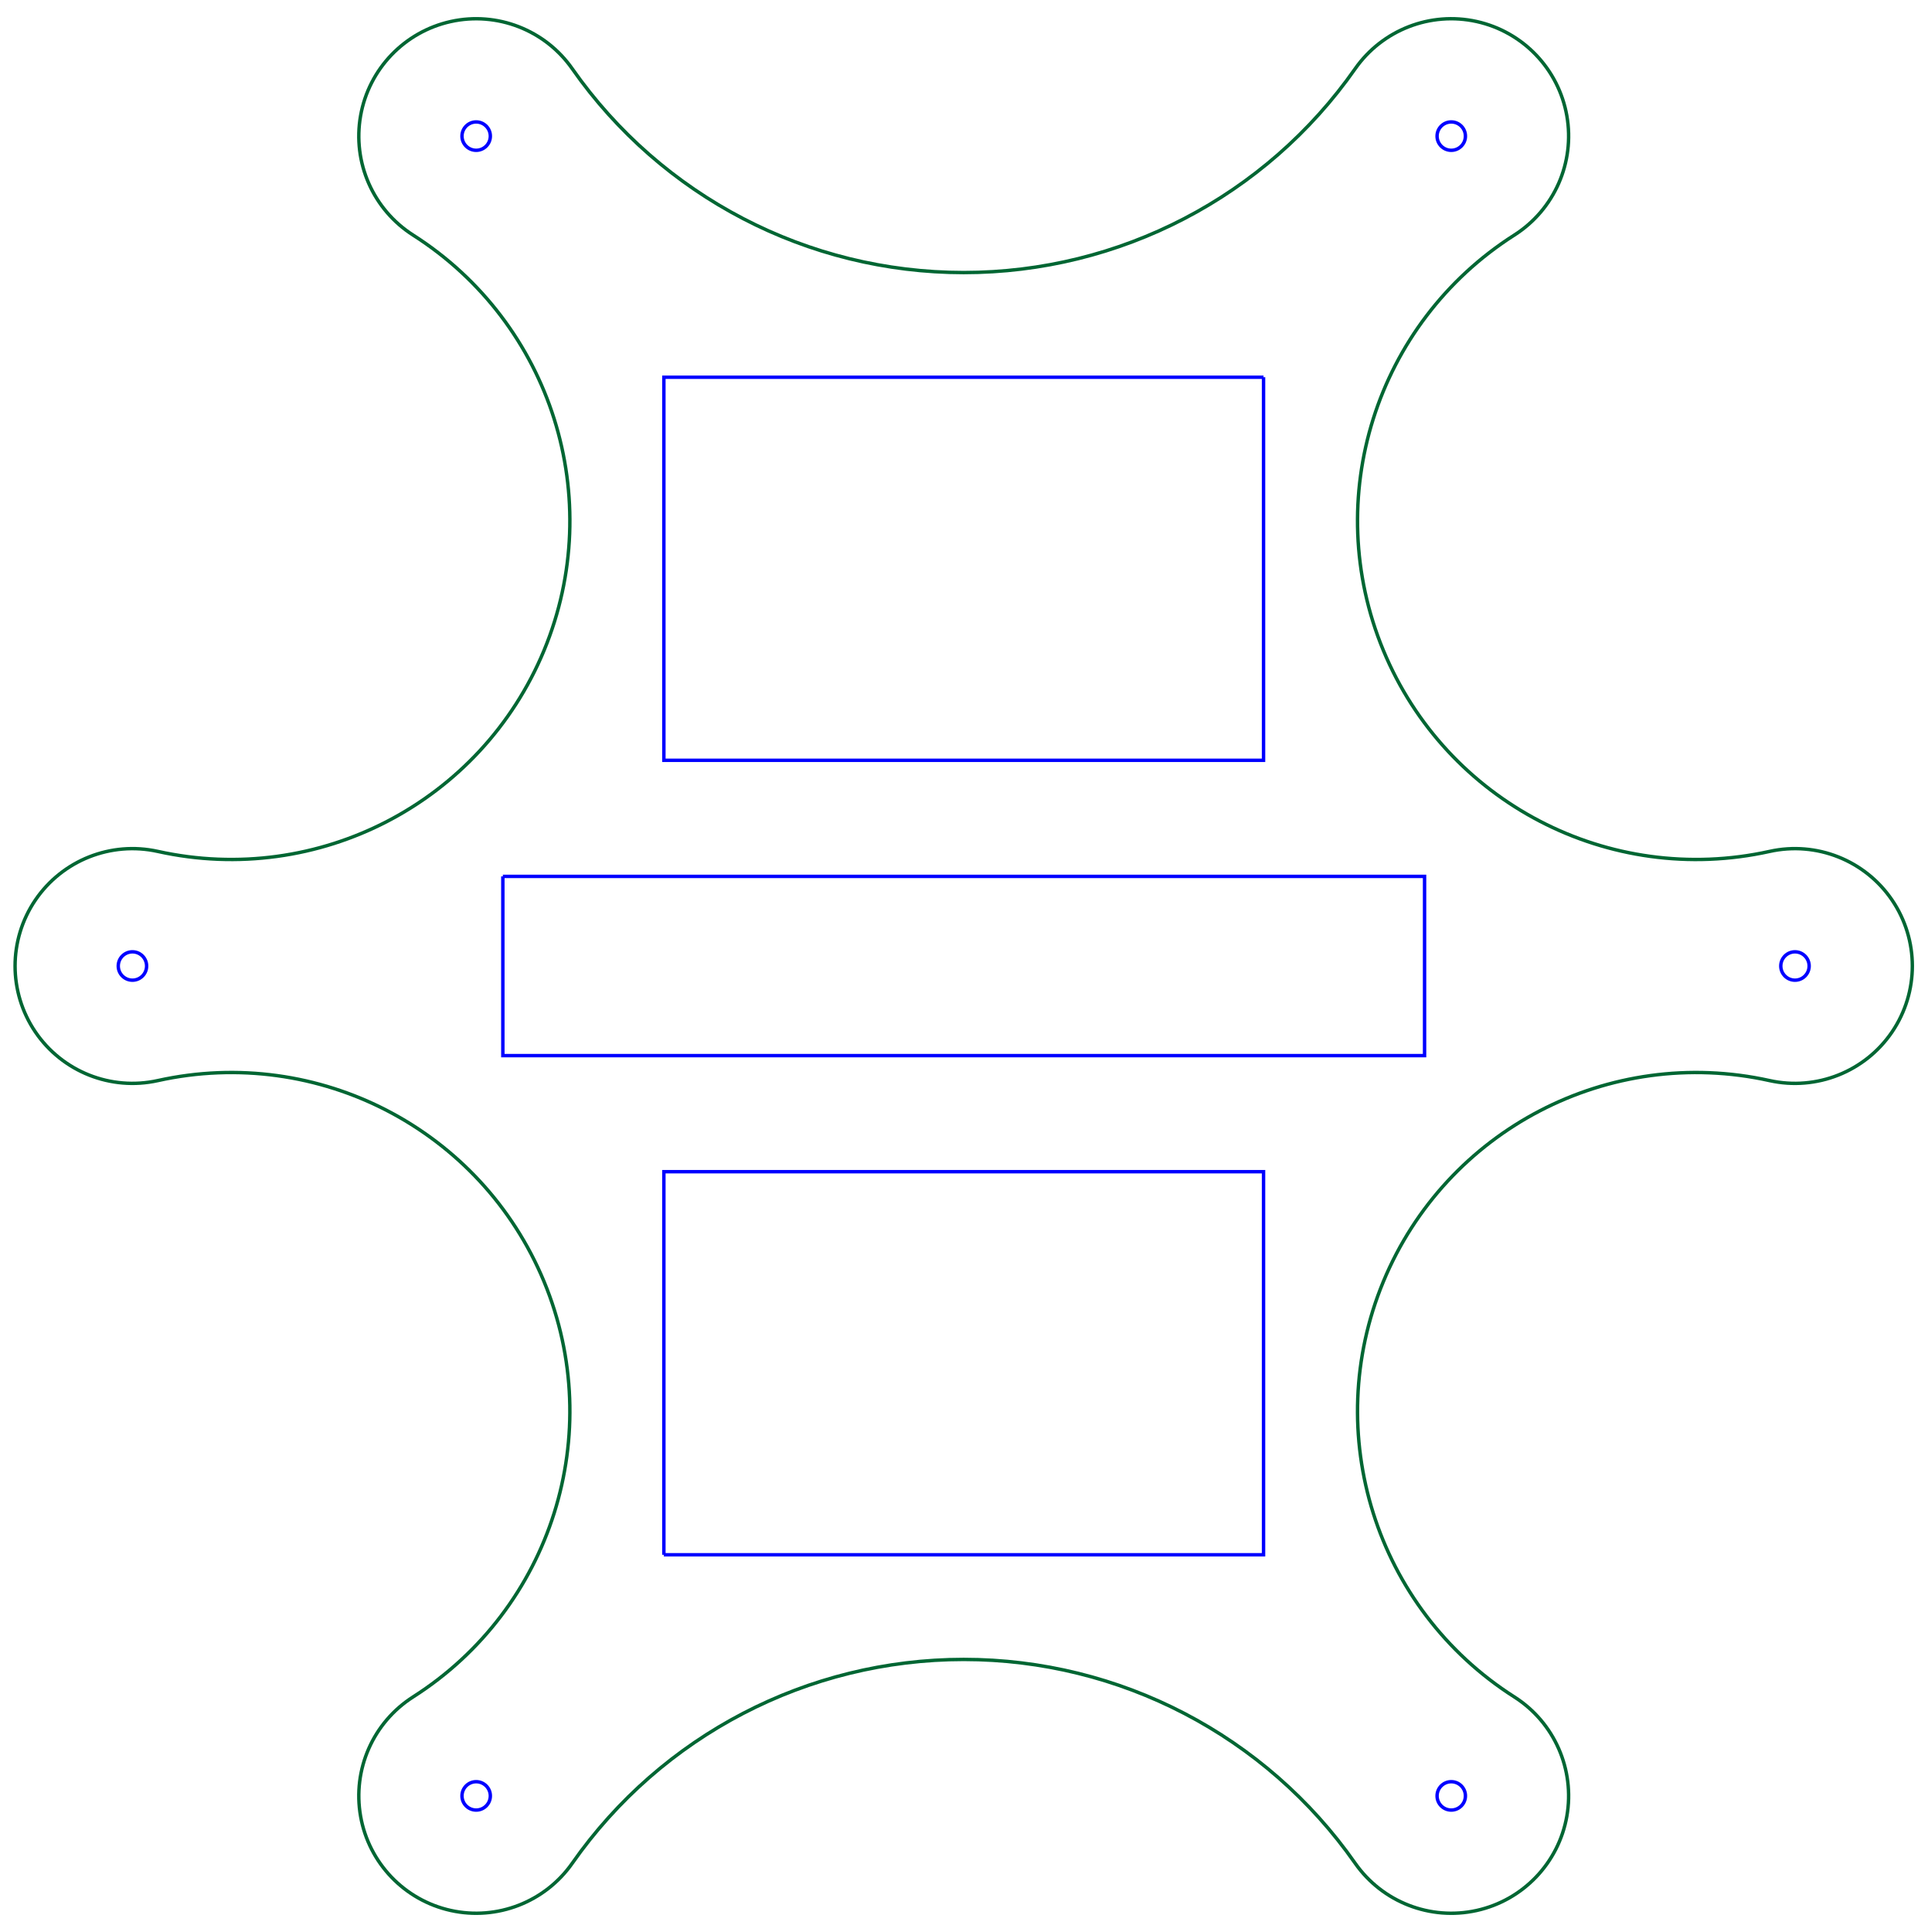
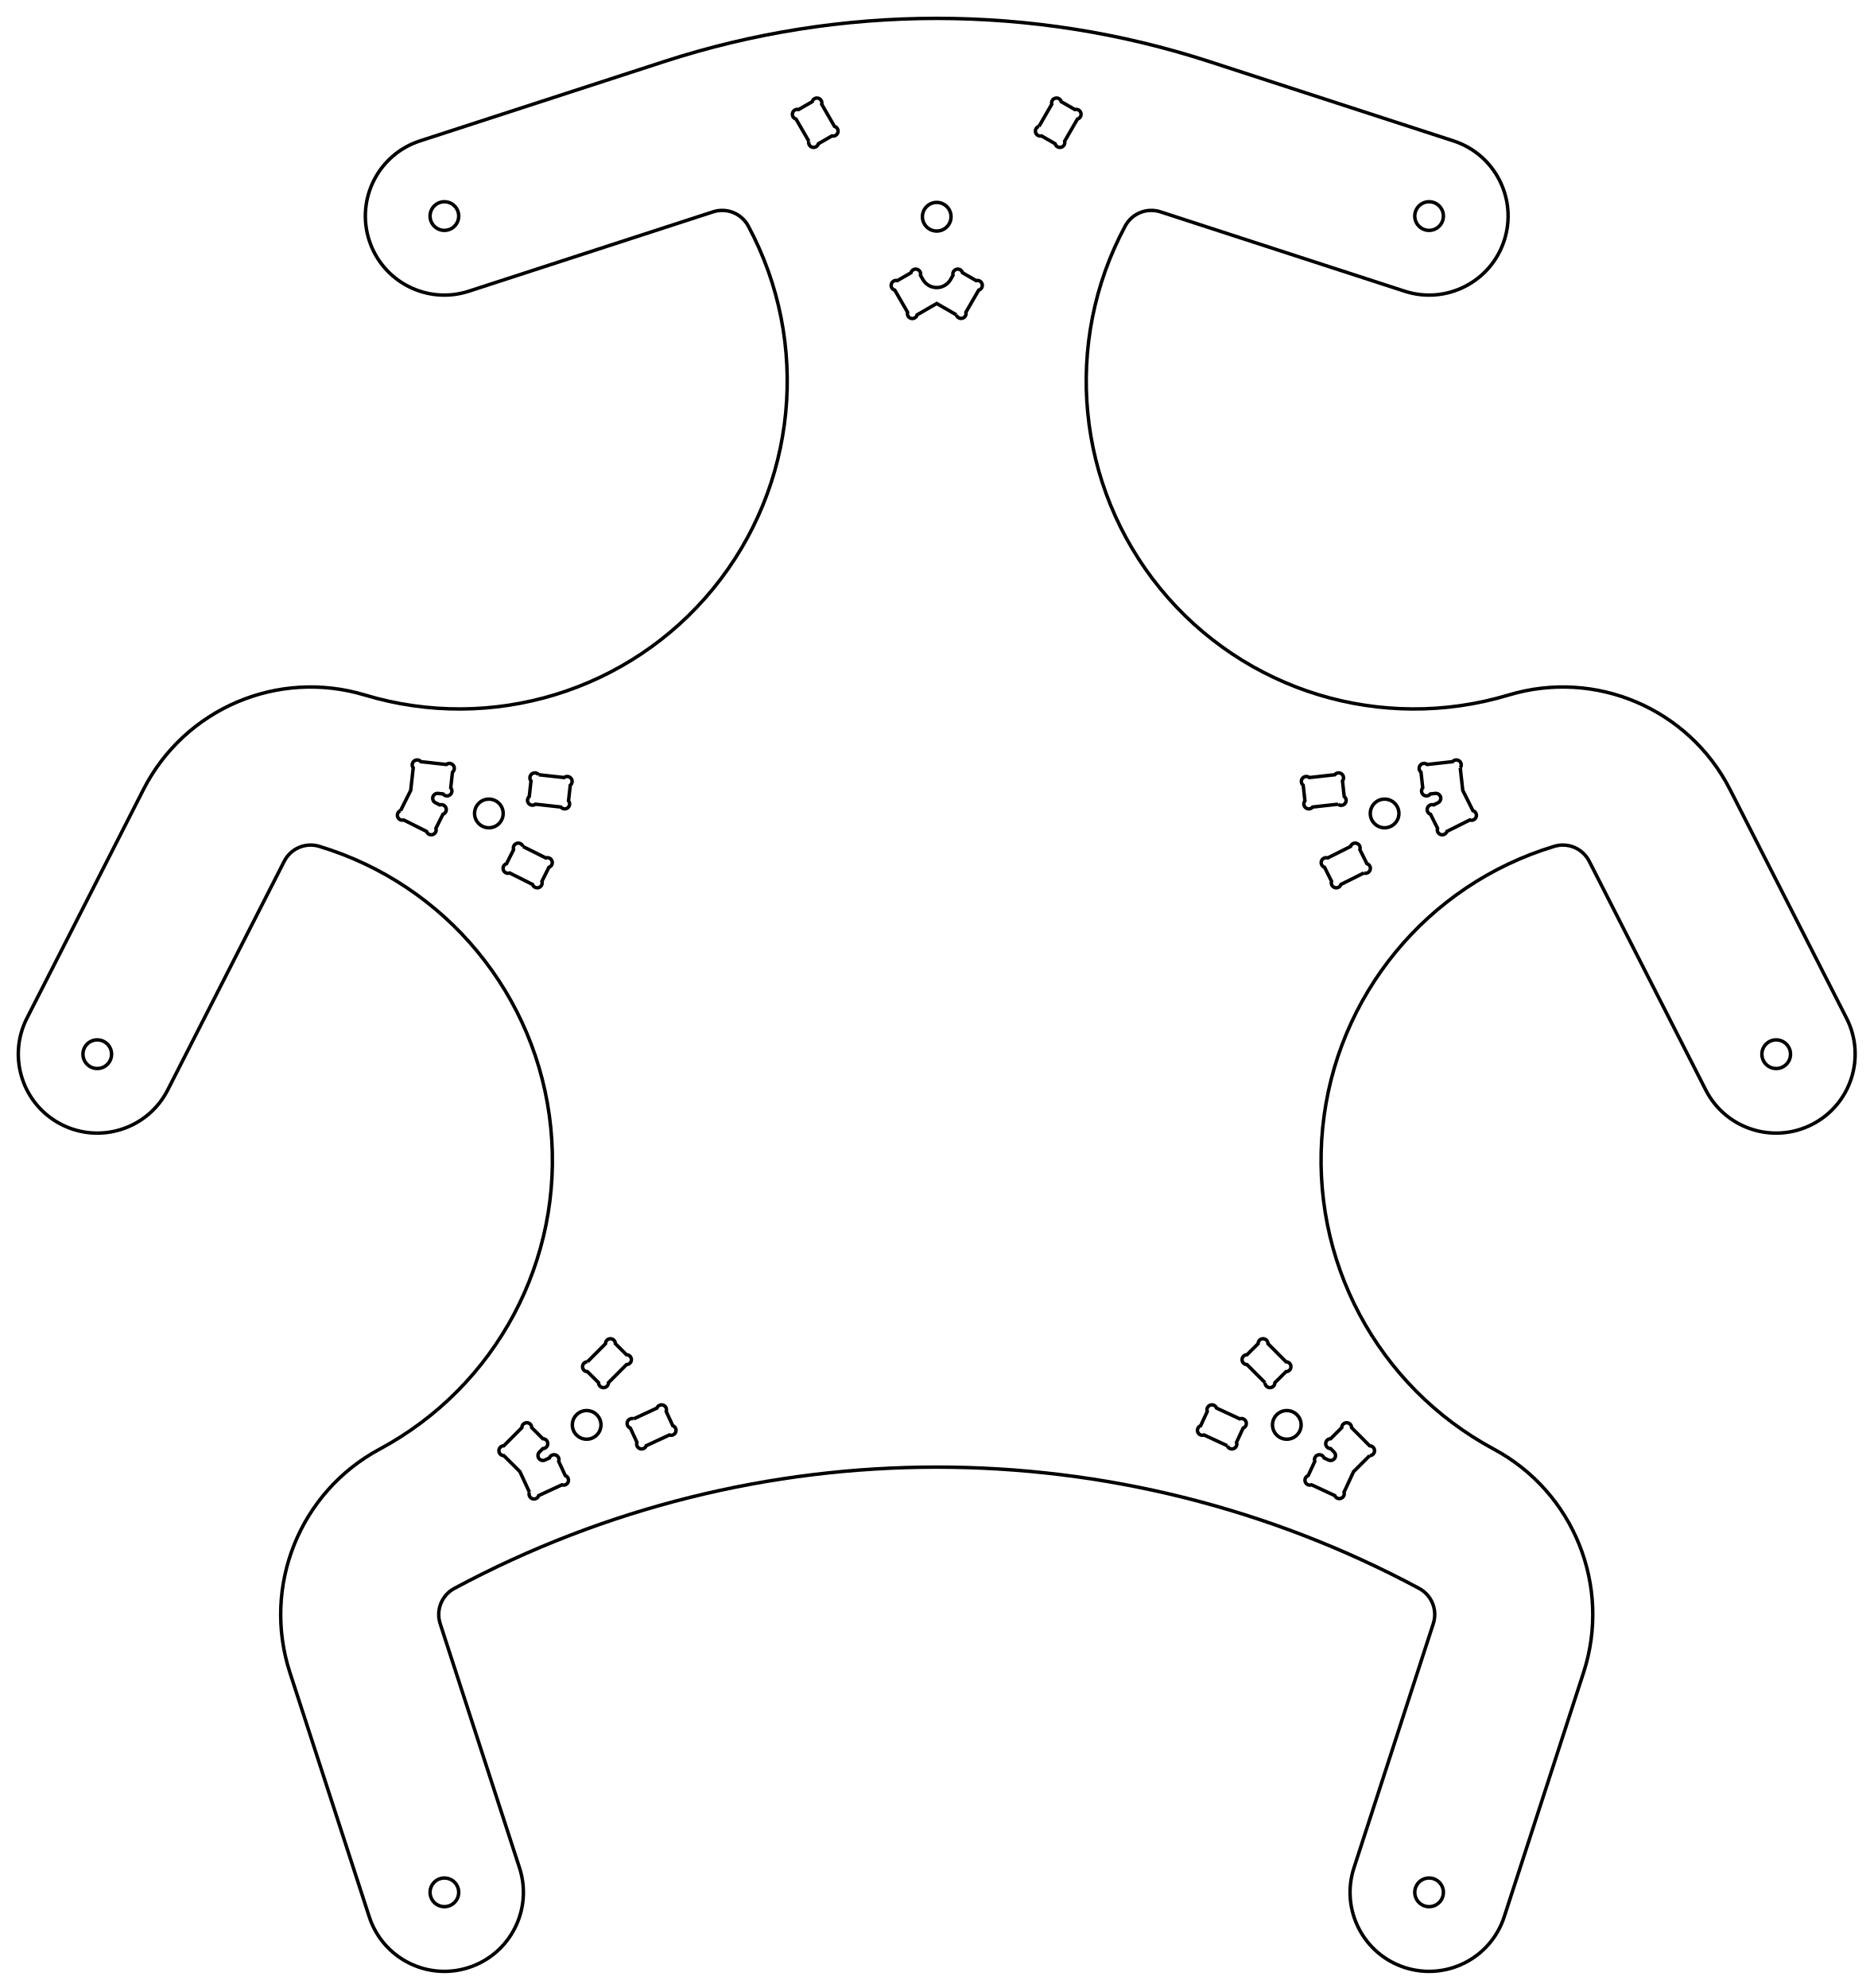
- <svg xmlns="http://www.w3.org/2000/svg" width="197.085mm" height="197.54mm" viewBox="0 0 197.085 197.54" version="1.1" id="svg4361">
-   <defs id="defs4384" />
-   <g id="Sketch002" transform="translate(259.4535,127.3516) scale(1,-1)">
-     <path id="Sketch002_w0000" d="M -78.508 16.866 A 12.0 12.0 0 1 1 -78.508 40.297 A 34.63 34.63 0 0 0 -104.611 103.314 A 12.0 12.0 0 1 1 -120.888 120.317 A 48.859 48.859 0 0 0 -200.934 120.317 A 12.0 12.0 0 1 1 -217.212 103.314 A 34.63 34.63 0 0 0 -243.314 40.297 A 12.0 12.0 0 1 1 -243.314 16.866 A 34.63 34.63 0 0 0 -217.212 -46.151 A 12.0 12.0 0 1 1 -200.934 -63.154 A 48.859 48.859 0 0 0 -120.888 -63.154 A 12.0 12.0 0 1 1 -104.611 -46.151 A 34.63 34.63 0 0 0 -78.508 16.866 " stroke="#000000" stroke-width="0.35 px" style="stroke-width:0.35;stroke-miterlimit:4;stroke-dasharray:none;fill:none;fill-rule:evenodd;stroke:#006633;stroke-opacity:1" />
-     <circle cx="-111.058" cy="113.434" r="1.45" stroke="#000000" stroke-width="0.35 px" style="stroke-width:0.35;stroke-miterlimit:4;stroke-dasharray:none;fill:none;stroke:#0000ff;stroke-opacity:1" id="circle4365" />
-     <circle cx="-75.911" cy="28.581" r="1.45" stroke="#000000" stroke-width="0.35 px" style="stroke-width:0.35;stroke-miterlimit:4;stroke-dasharray:none;fill:none;stroke:#0000ff;stroke-opacity:1" id="circle4367" />
-     <circle cx="-111.058" cy="-56.271" r="1.45" stroke="#000000" stroke-width="0.35 px" style="stroke-width:0.35;stroke-miterlimit:4;stroke-dasharray:none;fill:none;stroke:#0000ff;stroke-opacity:1" id="circle4369" />
-     <circle cx="-210.764" cy="113.434" r="1.45" stroke="#000000" stroke-width="0.35 px" style="stroke-width:0.35;stroke-miterlimit:4;stroke-dasharray:none;fill:none;stroke:#0000ff;stroke-opacity:1" id="circle4371" />
-     <circle cx="-245.911" cy="28.581" r="1.45" stroke="#000000" stroke-width="0.35 px" style="stroke-width:0.35;stroke-miterlimit:4;stroke-dasharray:none;fill:none;stroke:#0000ff;stroke-opacity:1" id="circle4373" />
-     <circle cx="-210.764" cy="-56.271" r="1.45" stroke="#000000" stroke-width="0.35 px" style="stroke-width:0.35;stroke-miterlimit:4;stroke-dasharray:none;fill:none;stroke:#0000ff;stroke-opacity:1" id="circle4375" />
-     <path id="Sketch002_w0007" d="M -130.252 88.782 L -191.57 88.782 L -191.57 49.613 L -130.252 49.613 L -130.252 88.782 " stroke="#000000" stroke-width="0.35 px" style="stroke-width:0.35;stroke-miterlimit:4;stroke-dasharray:none;fill:none;fill-rule:evenodd;stroke:#0000ff;stroke-opacity:1" />
-     <path id="Sketch002_w0008" d="M -191.57 -31.619 L -130.252 -31.619 L -130.252 7.55 L -191.57 7.55 L -191.57 -31.619 " stroke="#000000" stroke-width="0.35 px" style="stroke-width:0.35;stroke-miterlimit:4;stroke-dasharray:none;fill:none;fill-rule:evenodd;stroke:#0000ff;stroke-opacity:1" />
-     <path id="Sketch002_w0009" d="M -208.035 37.744 L -208.035 19.418 L -113.787 19.418 L -113.787 37.744 L -208.035 37.744 " stroke="#000000" stroke-width="0.35 px" style="stroke-width:0.35;stroke-miterlimit:4;stroke-dasharray:none;fill:none;fill-rule:evenodd;stroke:#0000ff;stroke-opacity:1" />
+ <svg xmlns="http://www.w3.org/2000/svg" width="189.698mm" height="201.264mm" viewBox="0 0 189.698 201.264" version="1.1">
+   <g id="Sketch008" transform="translate(94.84882,106.7265) scale(1,-1)">
+     <circle cx="49.853" cy="84.853" r="1.45" stroke="#000000" stroke-width="0.35 px" style="stroke-width:0.35;stroke-miterlimit:4;stroke-dasharray:none;fill:none" />
+     <circle cx="85.0" cy="-9.6359378497e-30" r="1.45" stroke="#000000" stroke-width="0.35 px" style="stroke-width:0.35;stroke-miterlimit:4;stroke-dasharray:none;fill:none" />
+     <circle cx="49.853" cy="-84.853" r="1.45" stroke="#000000" stroke-width="0.35 px" style="stroke-width:0.35;stroke-miterlimit:4;stroke-dasharray:none;fill:none" />
+     <path id="Sketch008_w0003" d="M 56.411 -39.985 A 19.0 19.0 0 0 0 65.496 -62.597 L 57.461 -87.325 A 8.0 8.0 0 1 0 42.244 -82.381 L 50.279 -57.653 A 3.0 3.0 0 0 1 48.844 -54.083 A 103.281 103.281 0 0 1 -48.844 -54.083 A 3.0 3.0 0 0 1 -50.279 -57.653 L -42.244 -82.381 A 8.0 8.0 0 1 0 -57.461 -87.325 L -65.496 -62.597 A 19.0 19.0 0 0 0 -56.411 -39.985 A 33.195 33.195 0 0 1 -62.529 21.045 A 3.0 3.0 0 0 1 -66.068 19.534 L -77.872 -3.632 A 8.0 8.0 0 0 0 -92.128 3.632 L -80.324 26.798 A 19.0 19.0 0 0 0 -57.911 36.364 A 33.195 33.195 0 0 1 -19.083 83.844 A 3.0 3.0 0 0 1 -22.653 85.279 L -47.381 77.244 A 8.0 8.0 0 0 0 -52.325 92.461 L -27.597 100.496 A 89.307 89.307 0 0 0 27.597 100.496 L 52.325 92.461 A 8.0 8.0 0 0 0 47.381 77.244 L 22.653 85.279 A 3.0 3.0 0 0 1 19.083 83.844 A 33.195 33.195 0 0 1 57.911 36.364 A 19.0 19.0 0 0 0 80.324 26.798 L 92.128 3.632 A 8.0 8.0 0 0 0 77.872 -3.632 L 66.068 19.534 A 3.0 3.0 0 0 1 62.529 21.045 A 33.195 33.195 0 0 1 56.411 -39.985 " stroke="#000000" stroke-width="0.35 px" style="stroke-width:0.35;stroke-miterlimit:4;stroke-dasharray:none;fill:none;fill-rule: evenodd " />
+     <circle cx="-85.0" cy="7.448449319e-28" r="1.45" stroke="#000000" stroke-width="0.35 px" style="stroke-width:0.35;stroke-miterlimit:4;stroke-dasharray:none;fill:none" />
+     <circle cx="-49.853" cy="84.853" r="1.45" stroke="#000000" stroke-width="0.35 px" style="stroke-width:0.35;stroke-miterlimit:4;stroke-dasharray:none;fill:none" />
+     <circle cx="-49.853" cy="-84.853" r="1.45" stroke="#000000" stroke-width="0.35 px" style="stroke-width:0.35;stroke-miterlimit:4;stroke-dasharray:none;fill:none" />
+   </g>
+   <g id="Sketch010" transform="translate(94.84882,106.7265) scale(1,-1)">
+     <path id="Sketch010_w0000" d="M 43.831 -40.643 A 0.5 0.5 0 1 1 43.833 -39.643 L 42.008 -37.811 A 0.5 0.5 0 1 1 41.008 -37.809 L 39.885 -38.928 A 0.5 0.5 0 1 1 39.883 -39.928 L 40.235 -40.282 A 0.499 0.499 0 0 0 39.672 -41.086 L 39.219 -40.876 A 0.5 0.5 0 1 1 38.28 -41.22 L 37.613 -42.658 A 0.5 0.5 0 0 1 37.957 -43.597 L 40.303 -44.685 A 0.5 0.5 0 0 1 41.241 -44.341 L 42.206 -42.261 L 43.831 -40.643 " stroke="#000000" stroke-width="0.35 px" style="stroke-width:0.35;stroke-miterlimit:4;stroke-dasharray:none;fill:none;fill-rule: evenodd " />
+     <path id="Sketch010_w0001" d="M 33.24 -33.257 A 0.5 0.5 0 0 1 34.24 -33.259 L 35.364 -32.14 A 0.5 0.5 0 1 1 35.366 -31.14 L 33.541 -29.308 A 0.5 0.5 0 0 1 32.541 -29.305 L 31.417 -30.424 A 0.5 0.5 0 0 1 31.415 -31.424 L 33.24 -33.257 " stroke="#000000" stroke-width="0.35 px" style="stroke-width:0.35;stroke-miterlimit:4;stroke-dasharray:none;fill:none;fill-rule: evenodd " />
+     <path id="Sketch010_w0002" d="M 29.416 -39.637 A 0.5 0.5 0 1 1 30.355 -39.293 L 31.022 -37.854 A 0.5 0.5 0 0 1 30.678 -36.915 L 28.332 -35.827 A 0.5 0.5 0 0 1 27.393 -36.171 L 26.726 -37.61 A 0.5 0.5 0 0 1 27.07 -38.549 L 29.416 -39.637 " stroke="#000000" stroke-width="0.35 px" style="stroke-width:0.35;stroke-miterlimit:4;stroke-dasharray:none;fill:none;fill-rule: evenodd " />
+     <circle cx="35.447" cy="-37.528" r="1.45" stroke="#000000" stroke-width="0.35 px" style="stroke-width:0.35;stroke-miterlimit:4;stroke-dasharray:none;fill:none" />
+     <path id="Sketch010_w0004" d="M -41.241 -44.341 A 0.5 0.5 0 1 1 -40.303 -44.685 L -37.957 -43.597 A 0.5 0.5 0 1 1 -37.613 -42.658 L -38.28 -41.22 A 0.5 0.5 0 1 1 -39.219 -40.876 L -39.672 -41.086 A 0.499 0.499 0 0 0 -40.235 -40.282 L -39.883 -39.928 A 0.5 0.5 0 1 1 -39.885 -38.928 L -41.008 -37.809 A 0.5 0.5 0 0 1 -42.008 -37.811 L -43.833 -39.643 A 0.5 0.5 0 1 1 -43.831 -40.643 L -42.206 -42.261 L -41.241 -44.341 " stroke="#000000" stroke-width="0.35 px" style="stroke-width:0.35;stroke-miterlimit:4;stroke-dasharray:none;fill:none;fill-rule: evenodd " />
+     <path id="Sketch010_w0005" d="M -30.678 -36.915 A 0.5 0.5 0 0 1 -31.022 -37.854 L -30.355 -39.293 A 0.5 0.5 0 1 1 -29.416 -39.637 L -27.07 -38.549 A 0.5 0.5 0 1 1 -26.726 -37.61 L -27.393 -36.171 A 0.5 0.5 0 0 1 -28.332 -35.827 L -30.678 -36.915 " stroke="#000000" stroke-width="0.35 px" style="stroke-width:0.35;stroke-miterlimit:4;stroke-dasharray:none;fill:none;fill-rule: evenodd " />
+     <path id="Sketch010_w0006" d="M -35.366 -31.14 A 0.5 0.5 0 0 1 -35.364 -32.14 L -34.24 -33.259 A 0.5 0.5 0 0 1 -33.24 -33.257 L -31.415 -31.424 A 0.5 0.5 0 0 1 -31.417 -30.424 L -32.541 -29.305 A 0.5 0.5 0 1 1 -33.541 -29.308 L -35.366 -31.14 " stroke="#000000" stroke-width="0.35 px" style="stroke-width:0.35;stroke-miterlimit:4;stroke-dasharray:none;fill:none;fill-rule: evenodd " />
+     <circle cx="-35.447" cy="-37.528" r="1.45" stroke="#000000" stroke-width="0.35 px" style="stroke-width:0.35;stroke-miterlimit:4;stroke-dasharray:none;fill:none" />
+   </g>
+   <g id="Sketch011" transform="translate(94.84882,106.7265) scale(1,-1)">
+     <path id="Sketch011_w0000" d="M 53.009 28.99 A 0.5 0.5 0 0 1 52.229 29.615 L 49.659 29.33 A 0.5 0.5 0 1 1 49.034 28.549 L 49.209 26.973 A 0.5 0.5 0 1 1 49.989 26.348 L 50.486 26.403 A 0.499 0.499 0 0 0 50.764 25.462 L 50.317 25.238 A 0.5 0.5 0 0 1 50.001 24.289 L 50.71 22.871 A 0.5 0.5 0 0 1 51.659 22.555 L 53.972 23.712 A 0.5 0.5 0 1 1 54.288 24.66 L 53.262 26.711 L 53.009 28.99 " stroke="#000000" stroke-width="0.35 px" style="stroke-width:0.35;stroke-miterlimit:4;stroke-dasharray:none;fill:none;fill-rule: evenodd " />
+     <path id="Sketch011_w0001" d="M 40.633 25.31 A 0.5 0.5 0 1 1 41.257 26.091 L 41.083 27.667 A 0.5 0.5 0 1 1 40.302 28.292 L 37.732 28.007 A 0.5 0.5 0 1 1 37.107 27.226 L 37.282 25.65 A 0.5 0.5 0 1 1 38.063 25.025 L 40.633 25.31 " stroke="#000000" stroke-width="0.35 px" style="stroke-width:0.35;stroke-miterlimit:4;stroke-dasharray:none;fill:none;fill-rule: evenodd " />
+     <path id="Sketch011_w0002" d="M 43.239 18.344 A 0.5 0.5 0 1 1 43.556 19.292 L 42.846 20.711 A 0.5 0.5 0 0 1 41.897 21.027 L 39.585 19.87 A 0.5 0.5 0 0 1 39.269 18.921 L 39.978 17.503 A 0.5 0.5 0 0 1 40.927 17.187 L 43.239 18.344 " stroke="#000000" stroke-width="0.35 px" style="stroke-width:0.35;stroke-miterlimit:4;stroke-dasharray:none;fill:none;fill-rule: evenodd " />
+     <circle cx="45.349" cy="24.374" r="1.45" stroke="#000000" stroke-width="0.35 px" style="stroke-width:0.35;stroke-miterlimit:4;stroke-dasharray:none;fill:none" />
+     <path id="Sketch011_w0004" d="M -54.288 24.66 A 0.5 0.5 0 0 1 -53.972 23.712 L -51.659 22.555 A 0.5 0.5 0 0 1 -50.71 22.871 L -50.001 24.289 A 0.5 0.5 0 0 1 -50.317 25.238 L -50.764 25.462 A 0.499 0.499 0 0 0 -50.486 26.403 L -49.989 26.348 A 0.5 0.5 0 1 1 -49.209 26.973 L -49.034 28.549 A 0.5 0.5 0 0 1 -49.659 29.33 L -52.229 29.615 A 0.5 0.5 0 0 1 -53.009 28.99 L -53.262 26.711 L -54.288 24.66 " stroke="#000000" stroke-width="0.35 px" style="stroke-width:0.35;stroke-miterlimit:4;stroke-dasharray:none;fill:none;fill-rule: evenodd " />
+     <path id="Sketch011_w0005" d="M -41.897 21.027 A 0.5 0.5 0 1 1 -42.846 20.711 L -43.556 19.292 A 0.5 0.5 0 1 1 -43.239 18.344 L -40.927 17.187 A 0.5 0.5 0 1 1 -39.978 17.503 L -39.269 18.921 A 0.5 0.5 0 1 1 -39.585 19.87 L -41.897 21.027 " stroke="#000000" stroke-width="0.35 px" style="stroke-width:0.35;stroke-miterlimit:4;stroke-dasharray:none;fill:none;fill-rule: evenodd " />
+     <path id="Sketch011_w0006" d="M -40.302 28.292 A 0.5 0.5 0 1 1 -41.083 27.667 L -41.257 26.091 A 0.5 0.5 0 0 1 -40.633 25.31 L -38.063 25.025 A 0.5 0.5 0 1 1 -37.282 25.65 L -37.107 27.226 A 0.5 0.5 0 0 1 -37.732 28.007 L -40.302 28.292 " stroke="#000000" stroke-width="0.35 px" style="stroke-width:0.35;stroke-miterlimit:4;stroke-dasharray:none;fill:none;fill-rule: evenodd " />
+     <circle cx="-45.349" cy="24.374" r="1.45" stroke="#000000" stroke-width="0.35 px" style="stroke-width:0.35;stroke-miterlimit:4;stroke-dasharray:none;fill:none" />
+   </g>
+   <g id="Sketch012" transform="translate(94.84882,106.7265) scale(1,-1)">
+     <path id="Sketch012_w0000" d="M 1.986 74.854 A 0.5 0.5 0 0 1 2.952 75.112 L 4.245 77.352 A 0.5 0.5 0 1 1 3.986 78.318 L 2.612 79.111 A 0.5 0.5 0 0 1 1.646 78.852 L 1.396 78.419 A 1.612 1.612 0 0 0 -1.396 78.419 L -1.646 78.852 A 0.5 0.5 0 0 1 -2.612 79.111 L -3.986 78.318 A 0.5 0.5 0 1 1 -4.245 77.352 L -2.952 75.112 A 0.5 0.5 0 1 1 -1.986 74.854 L 0.0 76.0 L 1.986 74.854 " stroke="#000000" stroke-width="0.35 px" style="stroke-width:0.35;stroke-miterlimit:4;stroke-dasharray:none;fill:none;fill-rule: evenodd " />
+     <path id="Sketch012_w0001" d="M 10.354 93.933 A 0.5 0.5 0 0 1 10.612 92.967 L 11.986 92.174 A 0.5 0.5 0 0 1 12.952 92.433 L 14.245 94.672 A 0.5 0.5 0 1 1 13.986 95.638 L 12.612 96.431 A 0.5 0.5 0 1 1 11.646 96.172 L 10.354 93.933 " stroke="#000000" stroke-width="0.35 px" style="stroke-width:0.35;stroke-miterlimit:4;stroke-dasharray:none;fill:none;fill-rule: evenodd " />
+     <path id="Sketch012_w0002" d="M -12.952 92.433 A 0.5 0.5 0 1 1 -11.986 92.174 L -10.612 92.967 A 0.5 0.5 0 0 1 -10.354 93.933 L -11.646 96.172 A 0.5 0.5 0 0 1 -12.612 96.431 L -13.986 95.638 A 0.5 0.5 0 0 1 -14.245 94.672 L -12.952 92.433 " stroke="#000000" stroke-width="0.35 px" style="stroke-width:0.35;stroke-miterlimit:4;stroke-dasharray:none;fill:none;fill-rule: evenodd " />
+     <circle cx="-3.59906635964e-23" cy="84.785" r="1.45" stroke="#000000" stroke-width="0.35 px" style="stroke-width:0.35;stroke-miterlimit:4;stroke-dasharray:none;fill:none" />
  </g>
</svg>
